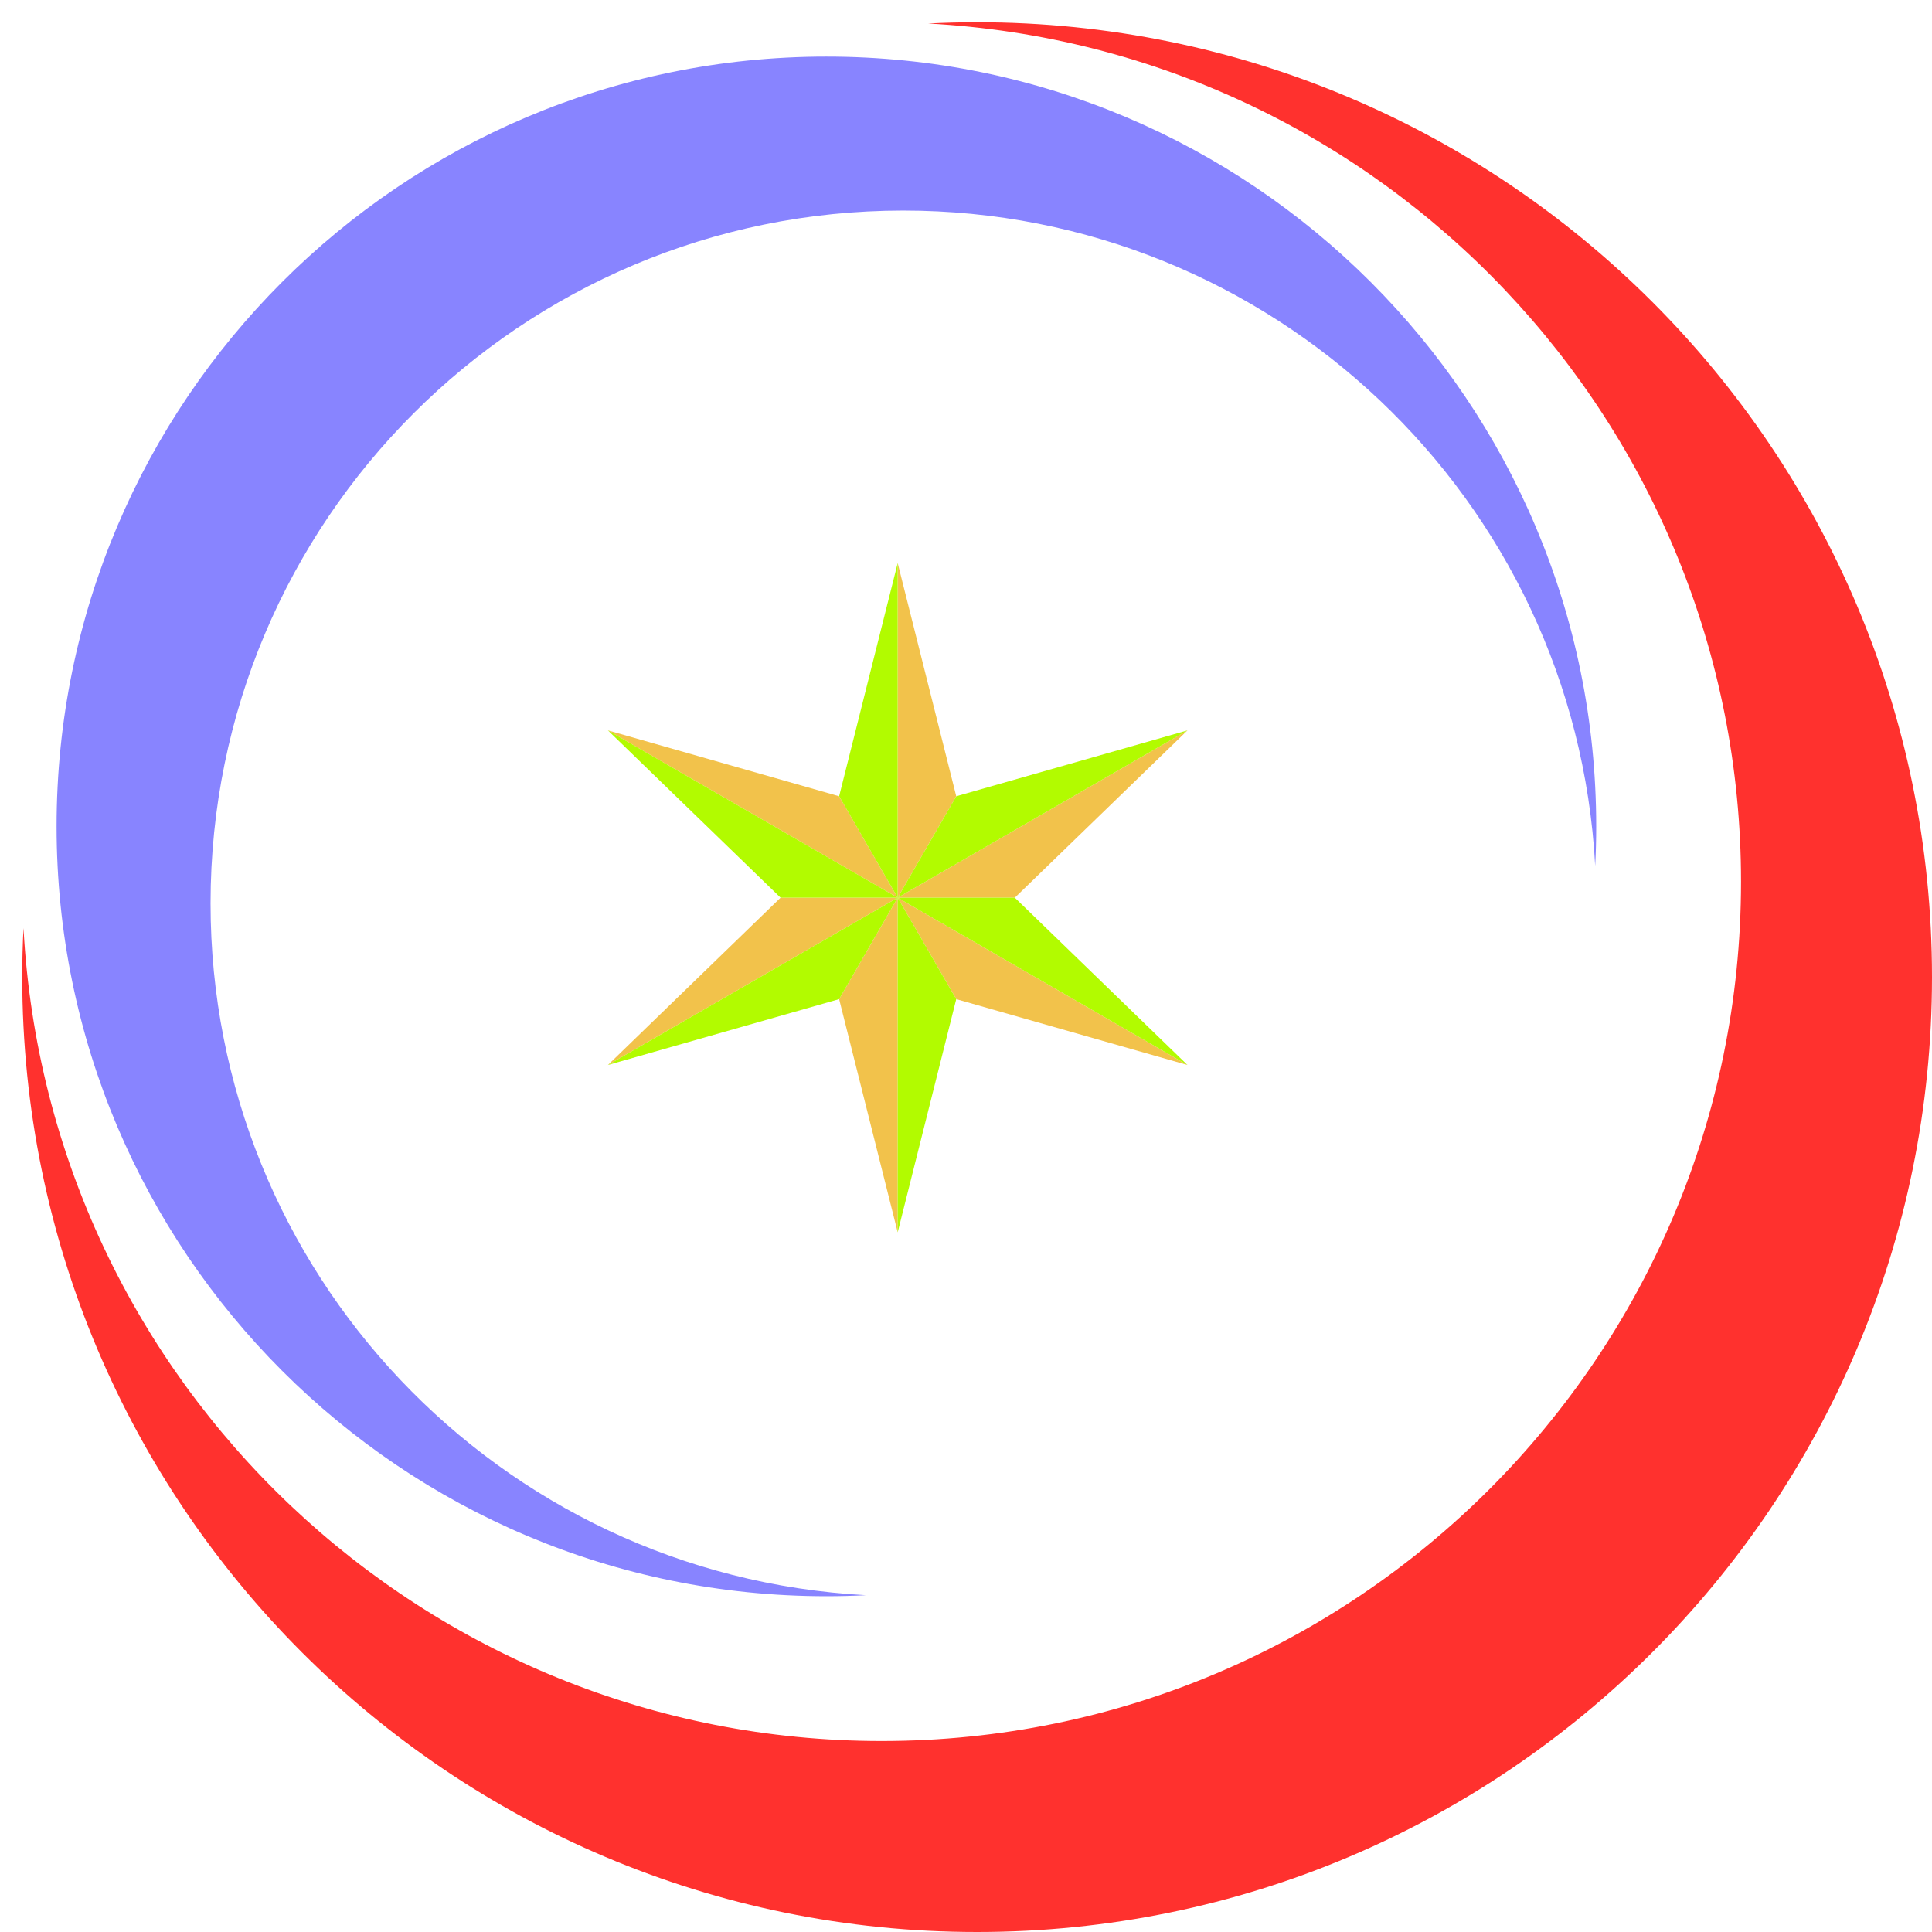
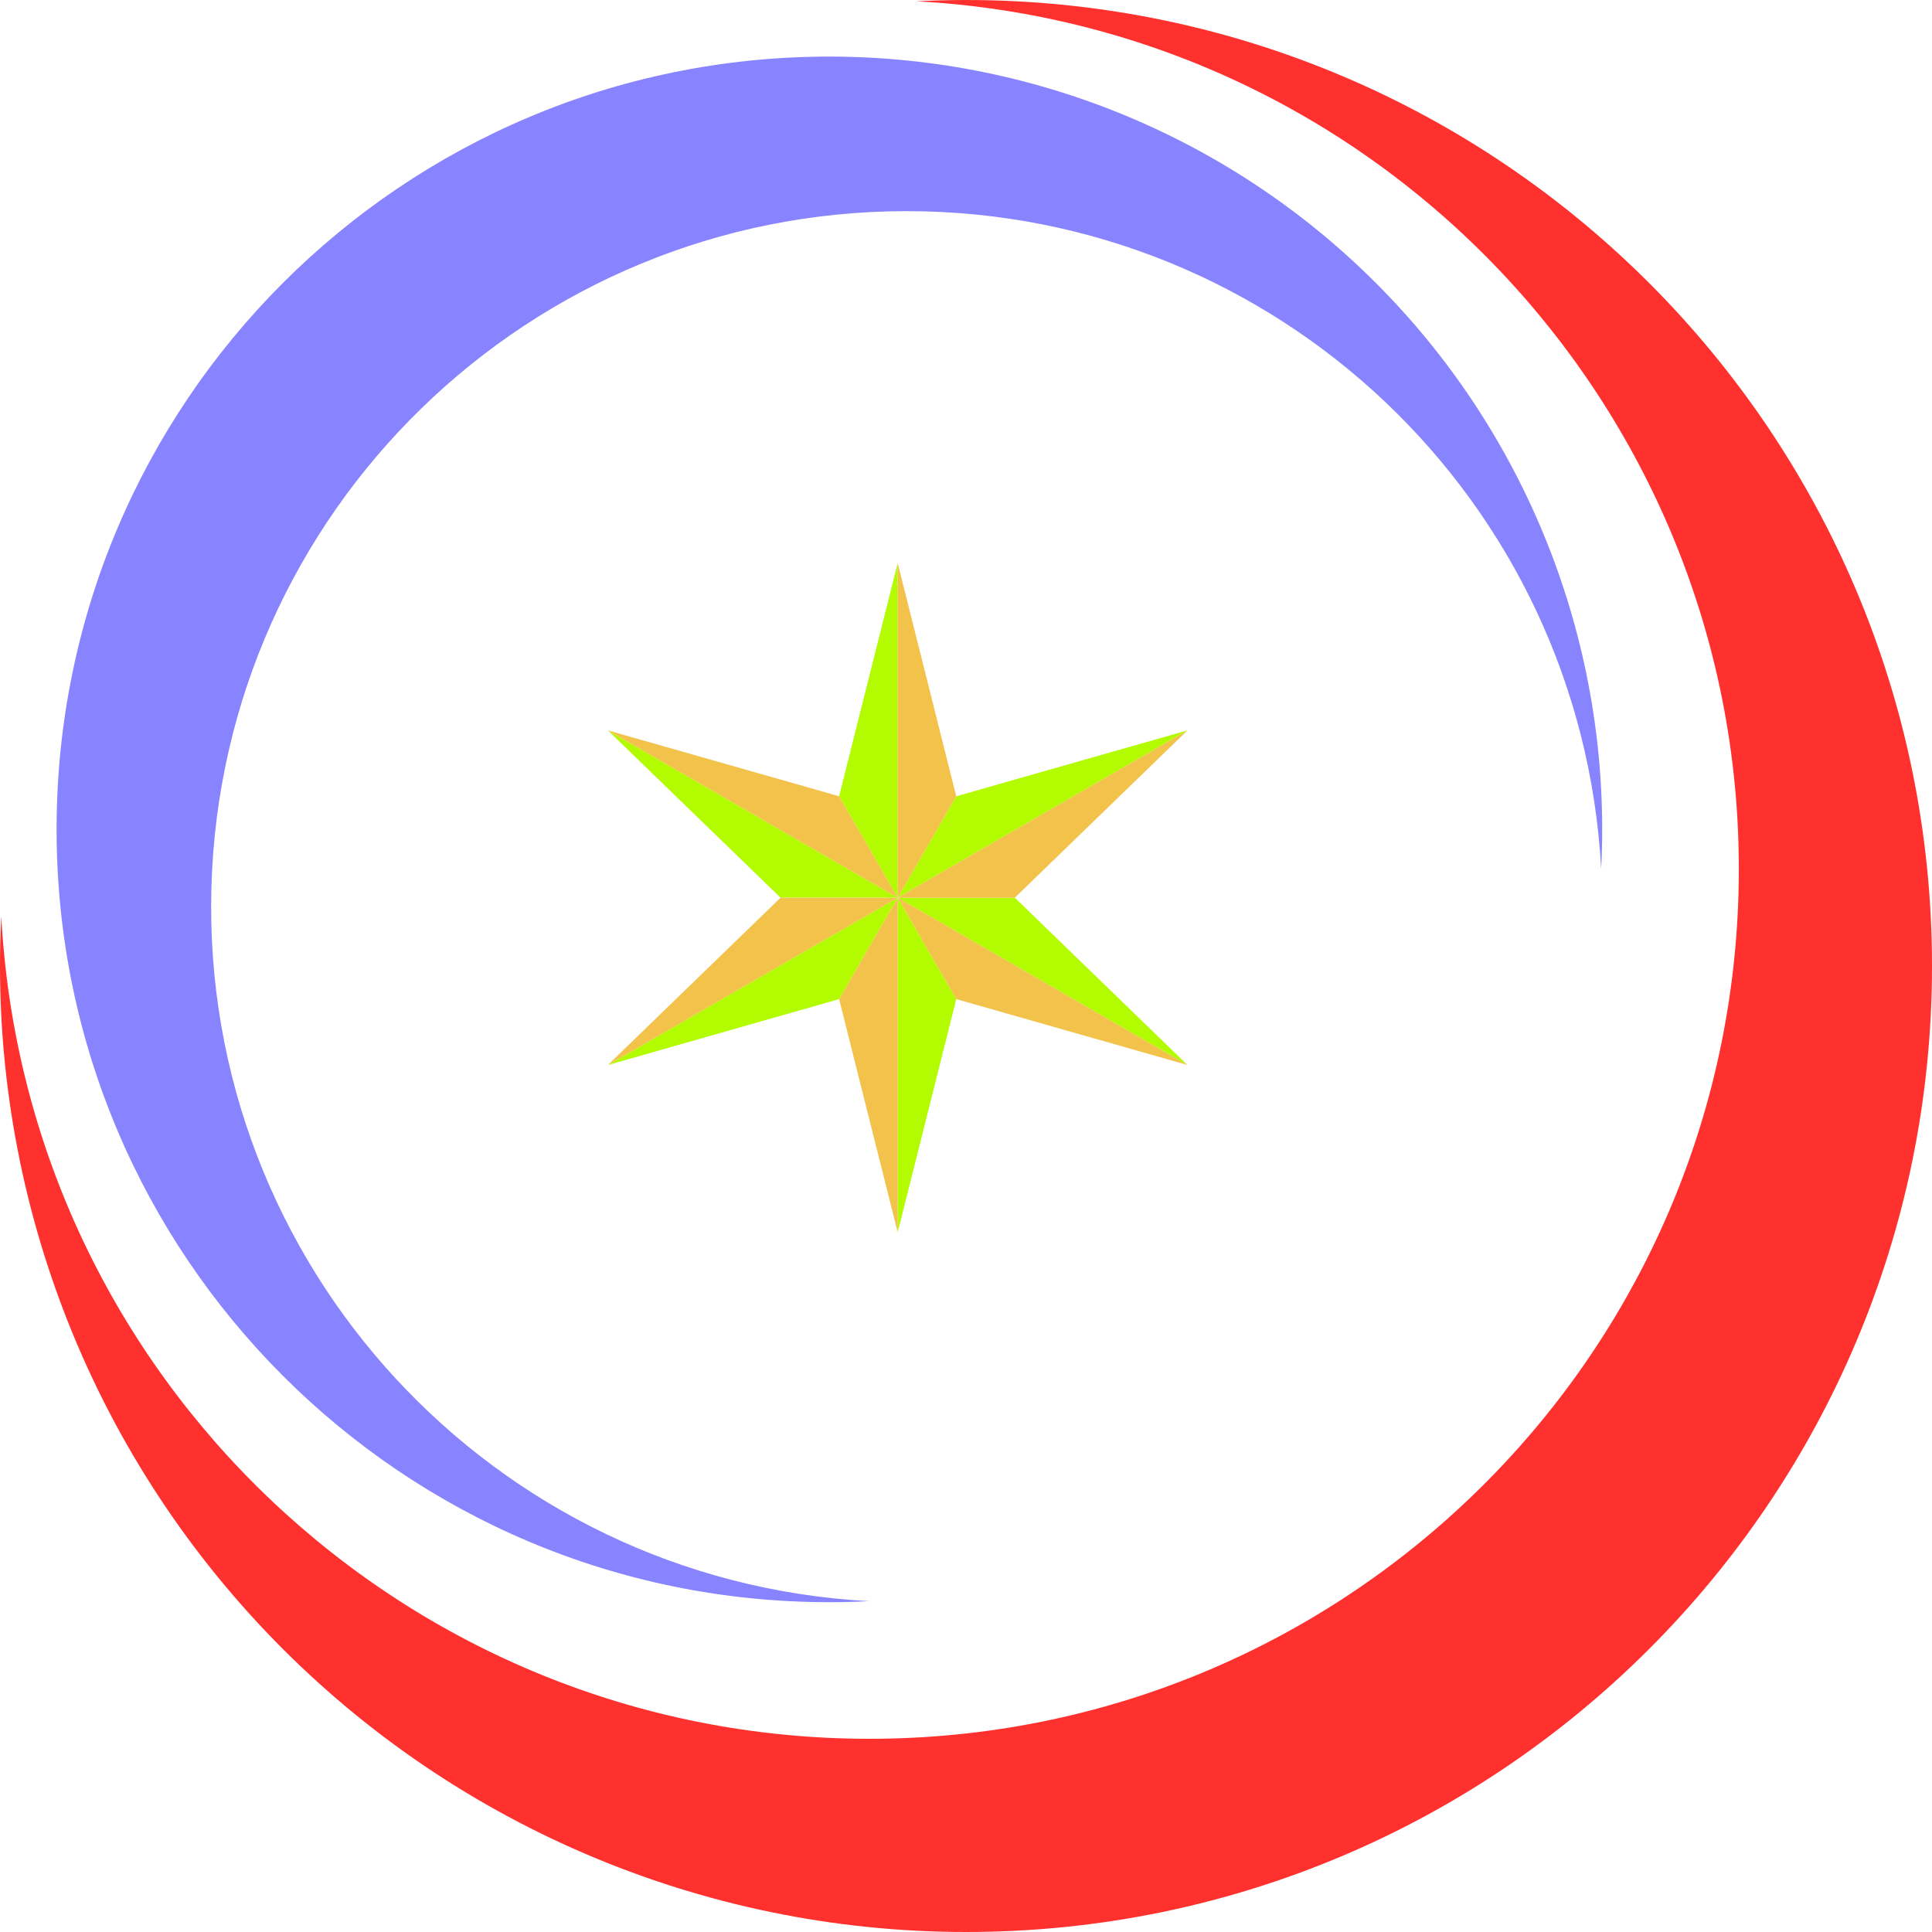
- <svg xmlns="http://www.w3.org/2000/svg" width="3779.528" height="3779.528" viewBox="0 0 1000 1000">
-   <defs>
-     <filter width="1" height="1" x="0" y="0" color-interpolation-filters="sRGB">
-       <feComposite operator="arithmetic" in2="SourceGraphic" in="BackgroundImage" k1="0" k2="0" k3="0" k4="0" />
-     </filter>
-   </defs>
-   <path d="M505.755 11.51c-8.458 0-16.916.217-25.363.651 235.972 12.783 420.759 207.851 420.759 444.17 0 245.668-199.153 444.82-444.82 444.82-236.318 0-431.387-184.786-444.17-420.759-.434 8.447-.651 16.904-.651 25.363C11.51 778.719 232.791 1000 505.755 1000S1000 778.719 1000 505.755 778.719 11.51 505.755 11.51z" fill="#ff312e" paint-order="markers fill stroke" />
-   <path d="M427.742 29.289c-220.06 0-398.454 178.394-398.454 398.454s178.394 398.454 398.454 398.454c6.819 0 13.638-.175 20.448-.525-190.238-10.305-339.211-167.566-339.211-358.083 0-198.054 160.554-358.608 358.608-358.608 190.517 0 347.779 148.974 358.083 339.213.35-6.811.525-13.63.525-20.45 0-220.06-178.394-398.454-398.454-398.454z" fill="#8884ff" />
-   <path d="M464.644 464.645V291.44l30.311 120.705-30.311 52.5 150-86.602-89.378 86.602h-60.622l150 86.602-119.689-34.102-30.311-52.5v173.205l-30.311-120.705 30.311-52.5-150 86.602 89.378-86.602h60.622l-150-86.602 119.689 34.102z" fill="#f2c24b" />
-   <path d="M464.644 464.645V291.44l-30.311 120.705 30.311 52.5 150-86.602-119.689 34.102-30.311 52.5 150 86.602-89.378-86.602h-60.622v173.205l30.311-120.705-30.311-52.5-150 86.602 119.689-34.102 30.311-52.5-150-86.602 89.378 86.602z" fill="#b2fb00" />
+ <svg xmlns="http://www.w3.org/2000/svg" width="1000" height="1000">
+   <path d="M464.645 464.645V291.44l-30.311 120.705 30.311 52.5-150-86.603 89.378 86.603h60.622l-150 86.603 119.689-34.103 30.311-52.5V637.85l30.311-120.705-30.311-52.5 150 86.603-89.378-86.603h-60.622l150-86.603-119.689 34.103z" fill="#b2fb00" />
+   <path d="M464.645 464.645V291.44l30.311 120.705-30.311 52.5 150-86.603-89.378 86.603h-60.622l150 86.603-119.689-34.103-30.311-52.5V637.85l-30.311-120.705 30.311-52.5-150 86.603 89.378-86.603h60.622l-150-86.603 119.689 34.103z" fill="#f2c24b" />
+   <g fill-rule="evenodd">
+     <path d="M500 0a500 500 0 0 0-25.658.658A450 450 0 0 1 450 900 450 450 0 0 1 .658 474.342 500 500 0 0 0 500 1000 500 500 0 1 0 500 0z" fill="#ff312e" paint-order="markers fill stroke" />
+     <path d="M429.289 829.289a400 400 0 0 0 20.527-.527 360 360 0 0 1 19.473-719.473 360 360 0 0 1 359.473 340.527A400 400 0 0 0 429.289 29.289a400 400 0 0 0 0 800z" fill="#8884ff" paint-order="markers fill stroke" />
+   </g>
</svg>
